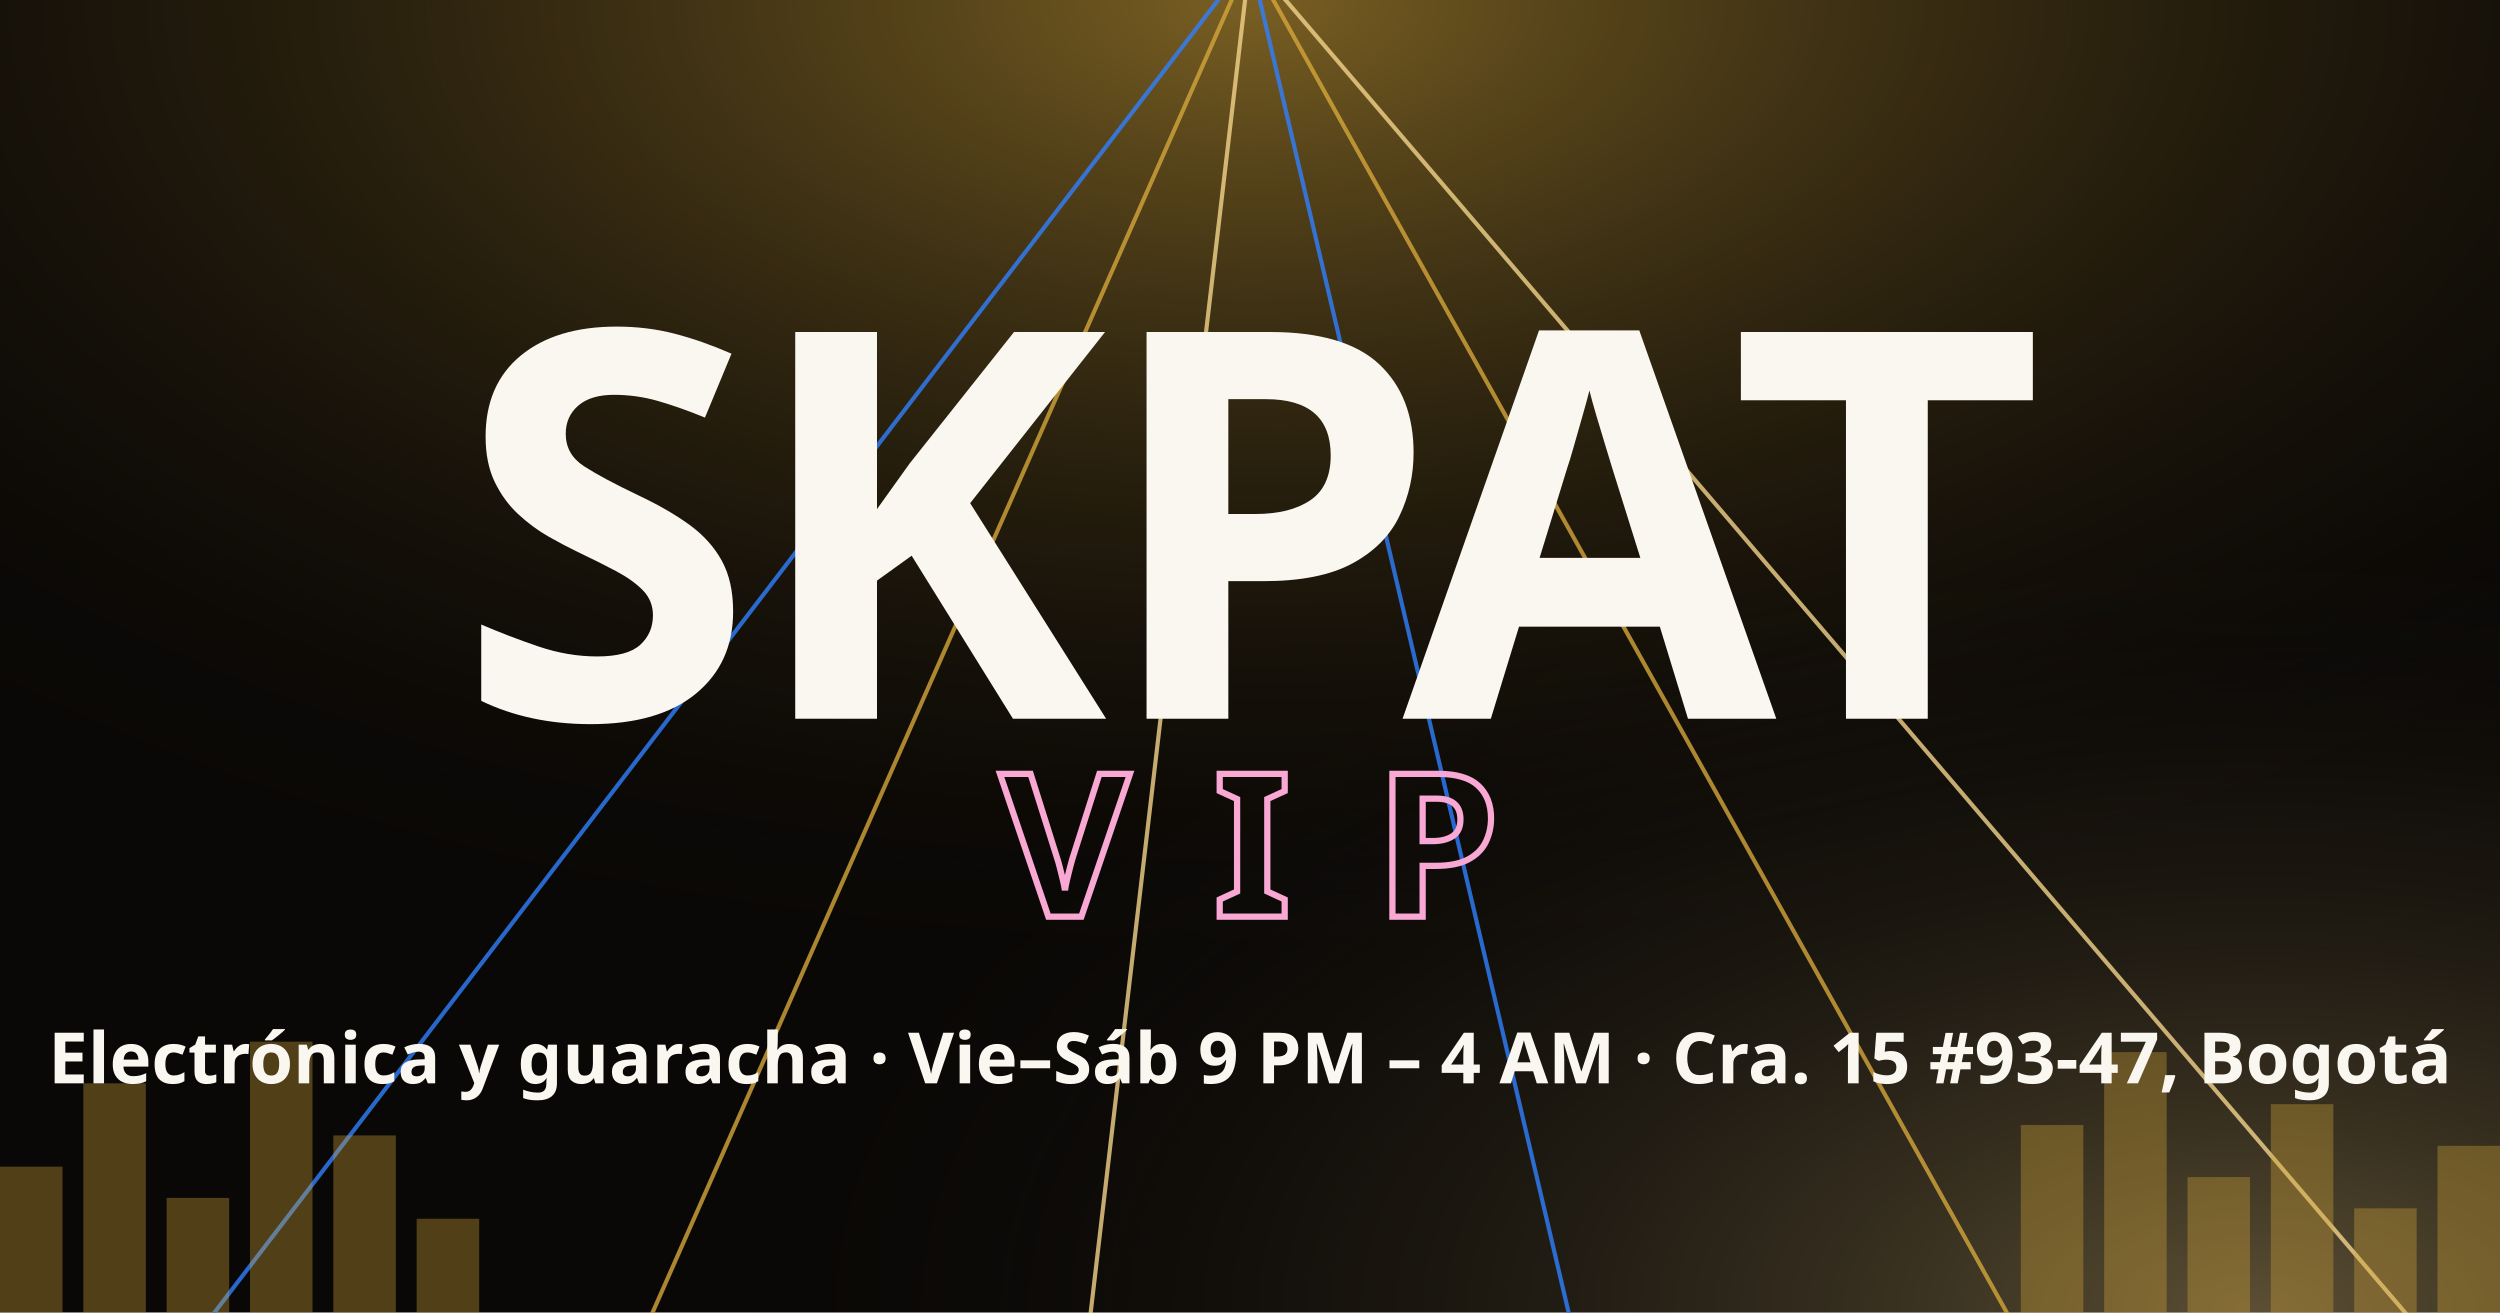
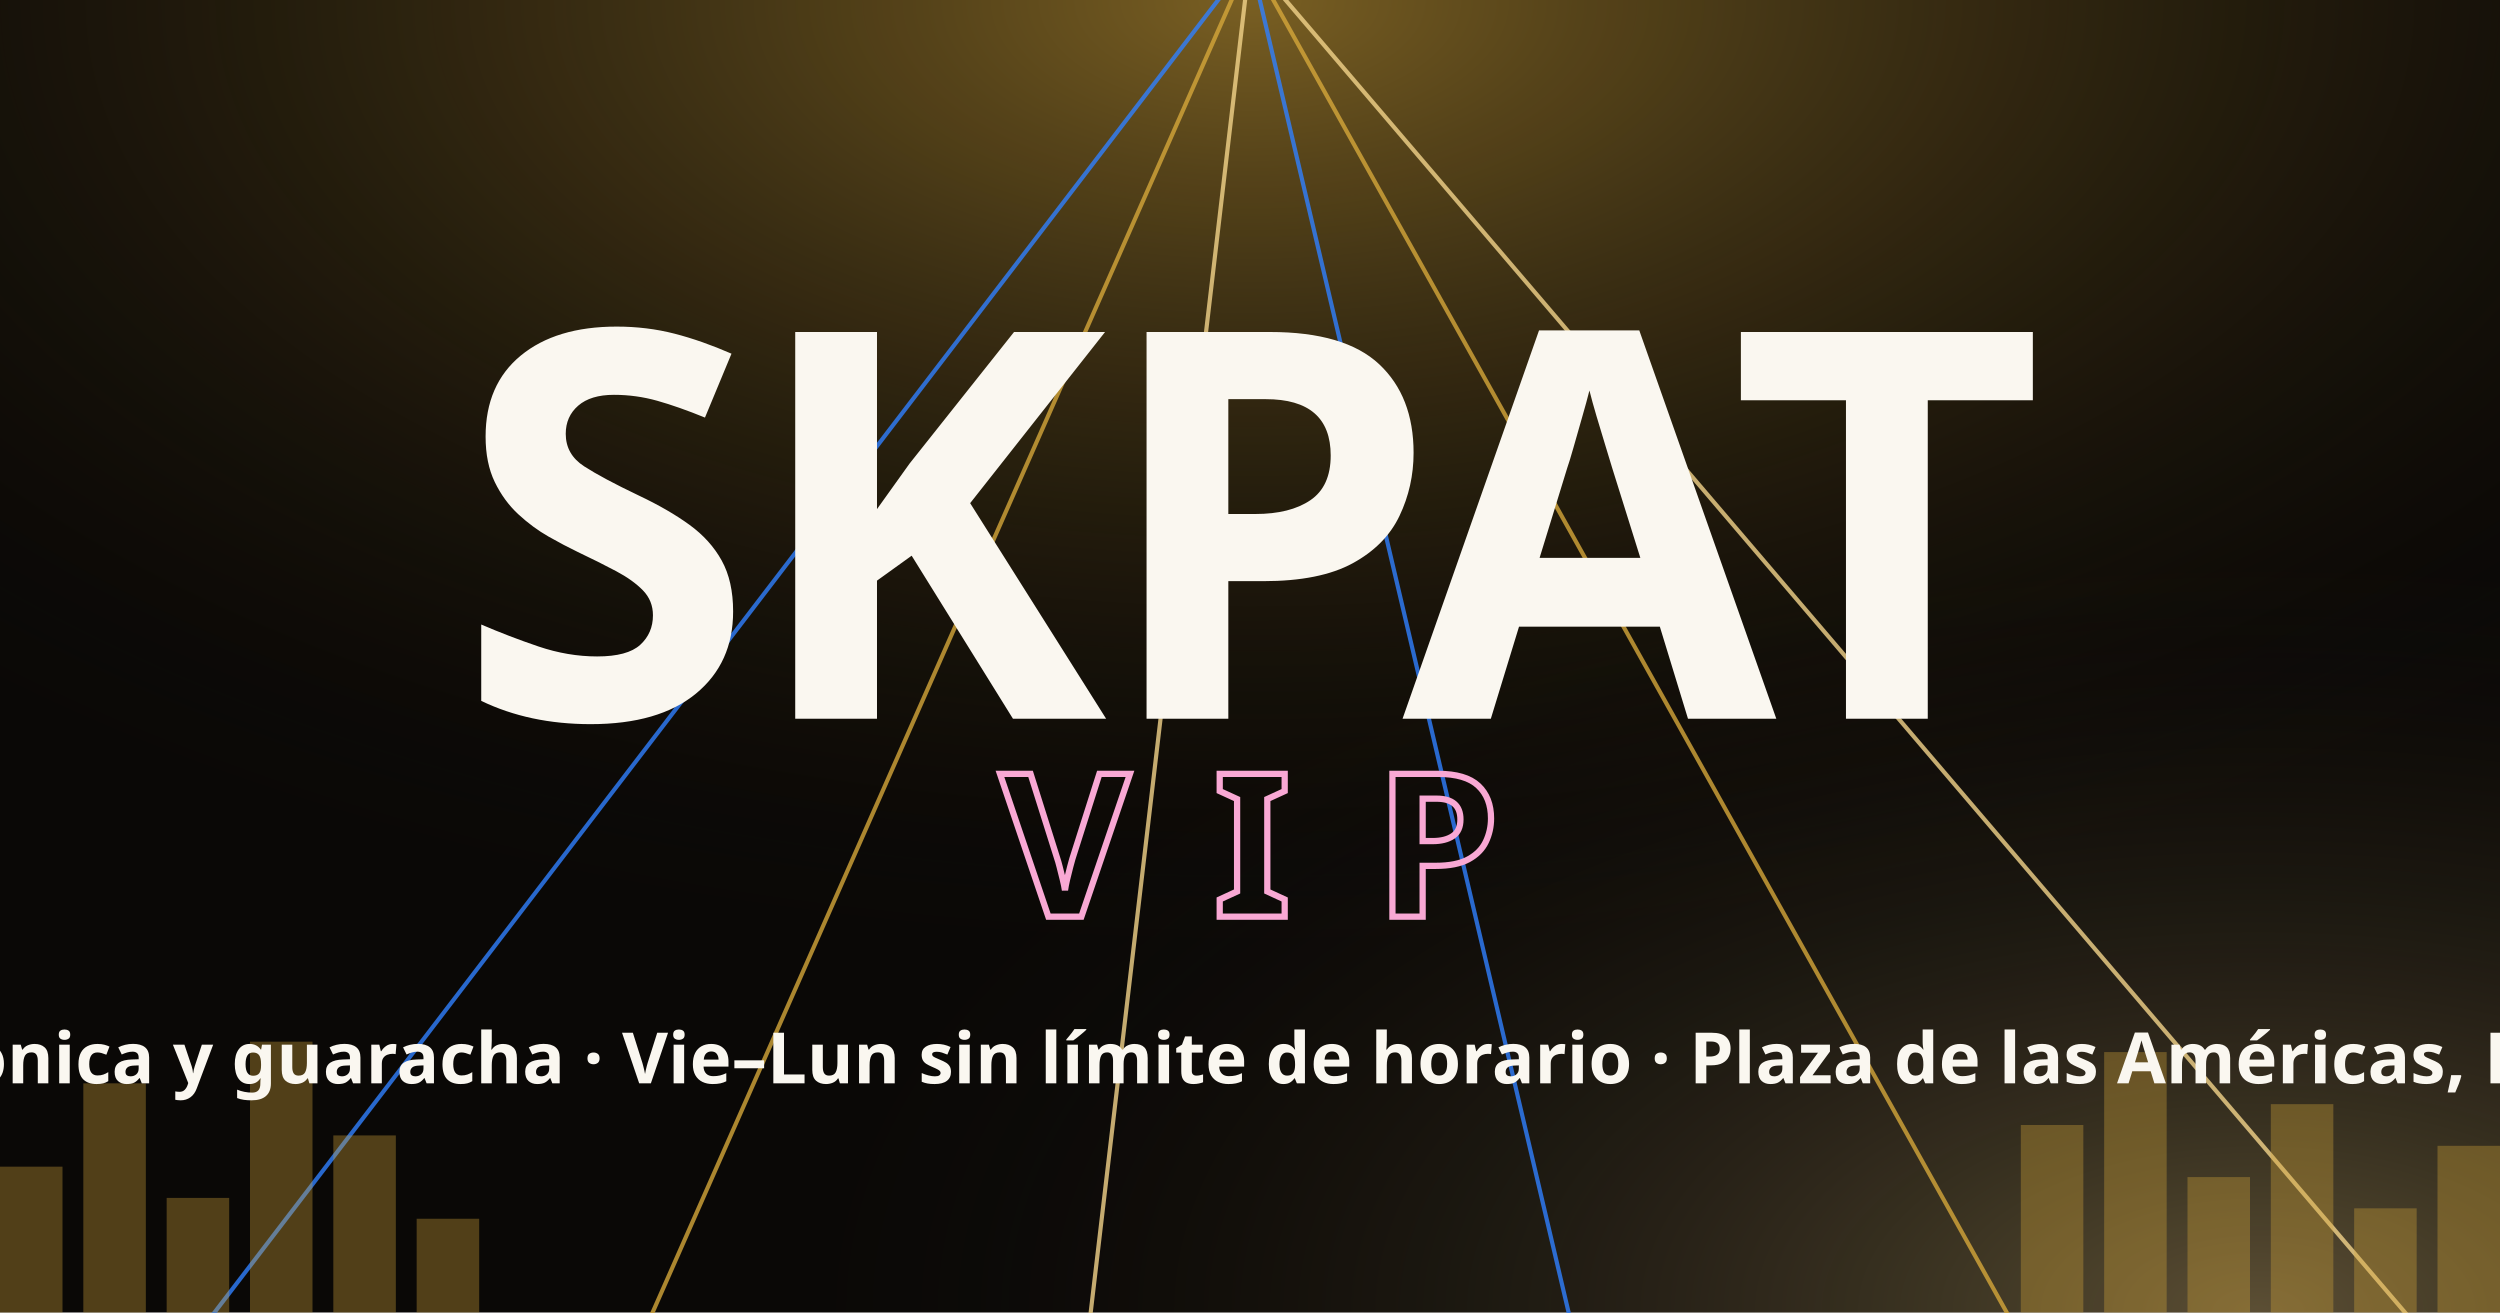
<svg xmlns="http://www.w3.org/2000/svg" width="1200" height="630" viewBox="0 0 1200 630">
  <defs>
    <radialGradient id="humo" cx="50%" cy="0%" r="75%">
      <stop offset="0" stop-color="#d4a63a" stop-opacity=".55" />
      <stop offset="1" stop-color="#0a0806" stop-opacity="0" />
    </radialGradient>
    <radialGradient id="humo-rosa" cx="90%" cy="100%" r="60%">
      <stop offset="0" stop-color="#f2d38a" stop-opacity=".35" />
      <stop offset="1" stop-color="#0a0806" stop-opacity="0" />
    </radialGradient>
    <linearGradient id="rayo" x1="0" y1="0" x2="0" y2="1">
      <stop offset="0" stop-color="#fff" stop-opacity=".9" />
      <stop offset="1" stop-color="#fff" stop-opacity="0" />
    </linearGradient>
  </defs>
  <rect width="1200" height="630" fill="#0a0806" />
  <rect width="1200" height="630" fill="url(#humo)" />
  <rect width="1200" height="630" fill="url(#humo-rosa)" />
  <g stroke-linecap="round" opacity=".8">
    <line x1="600" y1="-20" x2="80" y2="660" stroke="#2f80ff" stroke-width="2" />
    <line x1="600" y1="-20" x2="300" y2="660" stroke="#d4a63a" stroke-width="2" />
    <line x1="600" y1="-20" x2="520" y2="660" stroke="#f2d38a" stroke-width="2" />
    <line x1="600" y1="-20" x2="760" y2="660" stroke="#2f80ff" stroke-width="2" />
    <line x1="600" y1="-20" x2="980" y2="660" stroke="#d4a63a" stroke-width="2" />
    <line x1="600" y1="-20" x2="1180" y2="660" stroke="#f2d38a" stroke-width="2" />
  </g>
  <g fill="#d4a63a" opacity=".35">
    <rect x="0" y="560" width="30" height="70" />
    <rect x="40" y="520" width="30" height="110" />
    <rect x="80" y="575" width="30" height="55" />
    <rect x="120" y="500" width="30" height="130" />
    <rect x="160" y="545" width="30" height="85" />
    <rect x="200" y="585" width="30" height="45" />
    <rect x="970" y="540" width="30" height="90" />
    <rect x="1010" y="505" width="30" height="125" />
    <rect x="1050" y="565" width="30" height="65" />
    <rect x="1090" y="530" width="30" height="100" />
    <rect x="1130" y="580" width="30" height="50" />
    <rect x="1170" y="550" width="30" height="80" />
  </g>
  <text x="600" y="345" text-anchor="middle" font-family="'Big Shoulders Display','Arial Narrow',sans-serif" font-weight="900" font-size="260" fill="#faf7f0" letter-spacing="-4">SKPAT</text>
  <text x="600" y="440" text-anchor="middle" font-family="'Big Shoulders Display','Arial Narrow',sans-serif" font-weight="900" font-size="96" fill="none" stroke="#f9a8d4" stroke-width="3" letter-spacing="40">VIP</text>
-   <text x="600" y="520" text-anchor="middle" font-family="'Figtree','Segoe UI',sans-serif" font-weight="700" font-size="34" fill="#faf7f0">Electrónica y guaracha · Vie–Sáb 9 PM – 4 AM · Cra. 15 #93-47, Bogotá</text>
+   <text x="600" y="520" text-anchor="middle" font-family="'Figtree','Segoe UI',sans-serif" font-weight="700" font-size="34" fill="#faf7f0">Electrónica y guaracha · Vie–Lun sin límite de horario · Plaza de las Américas, Bogotá</text>
</svg>
